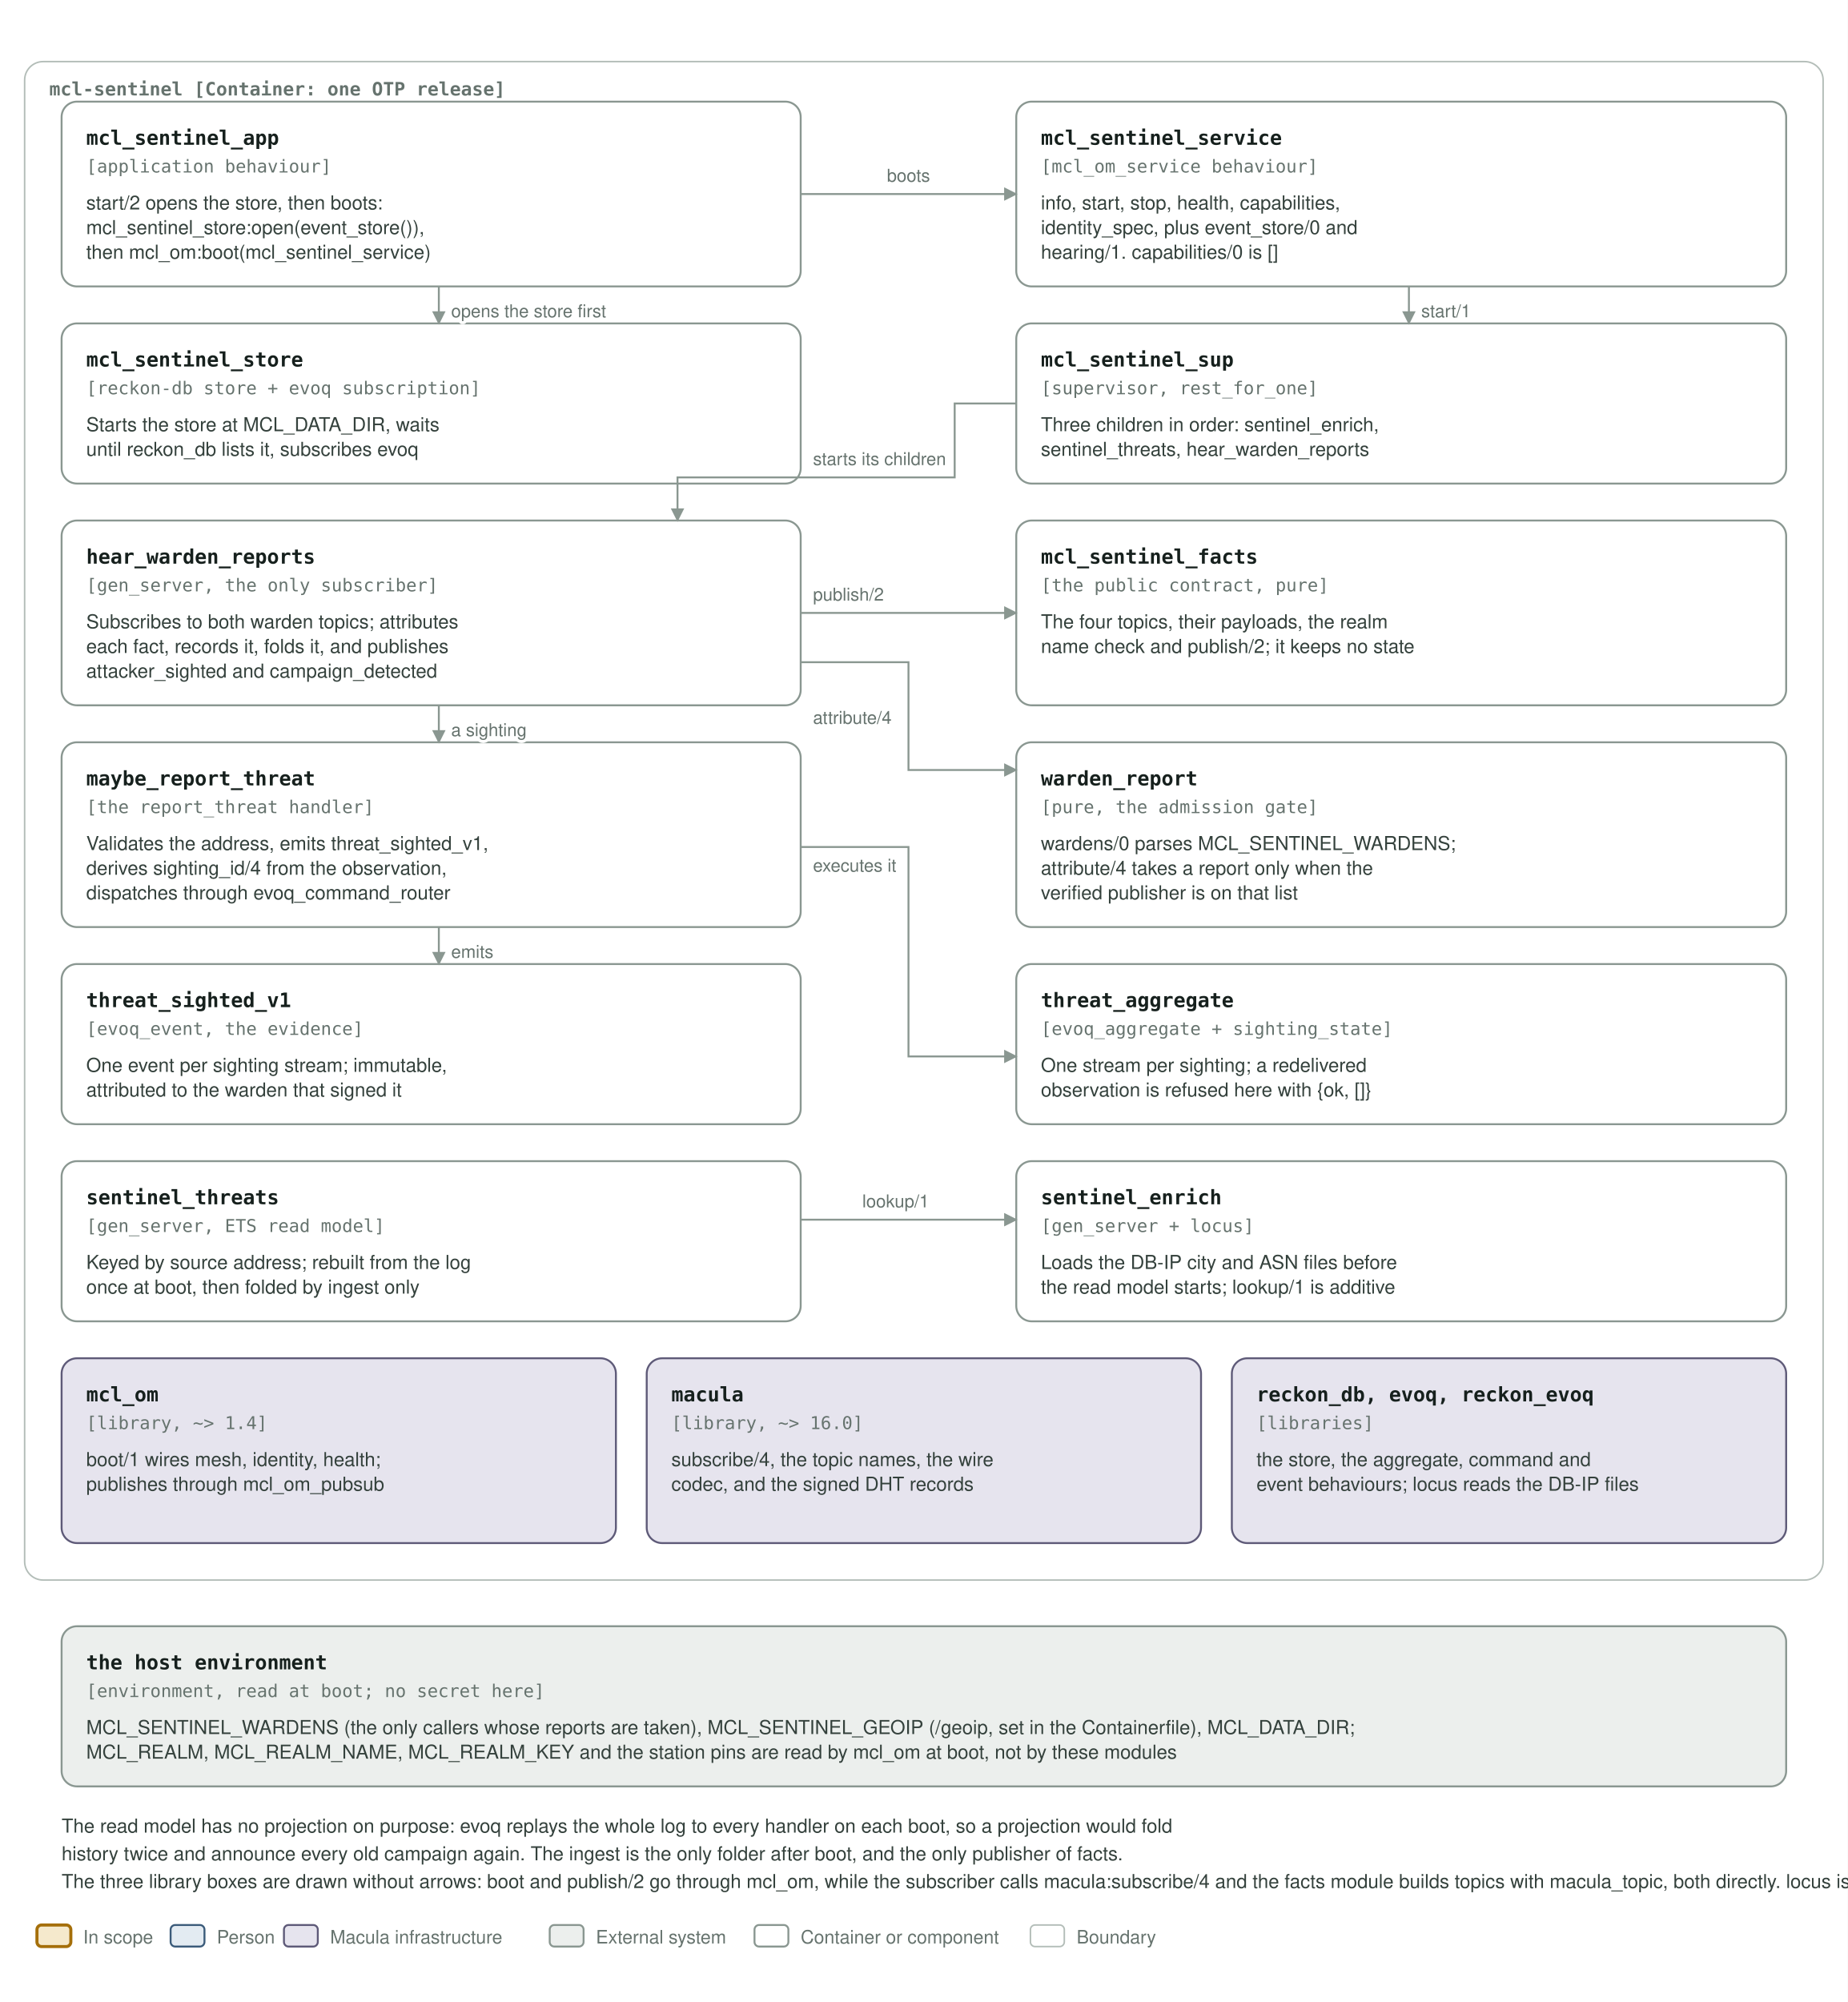
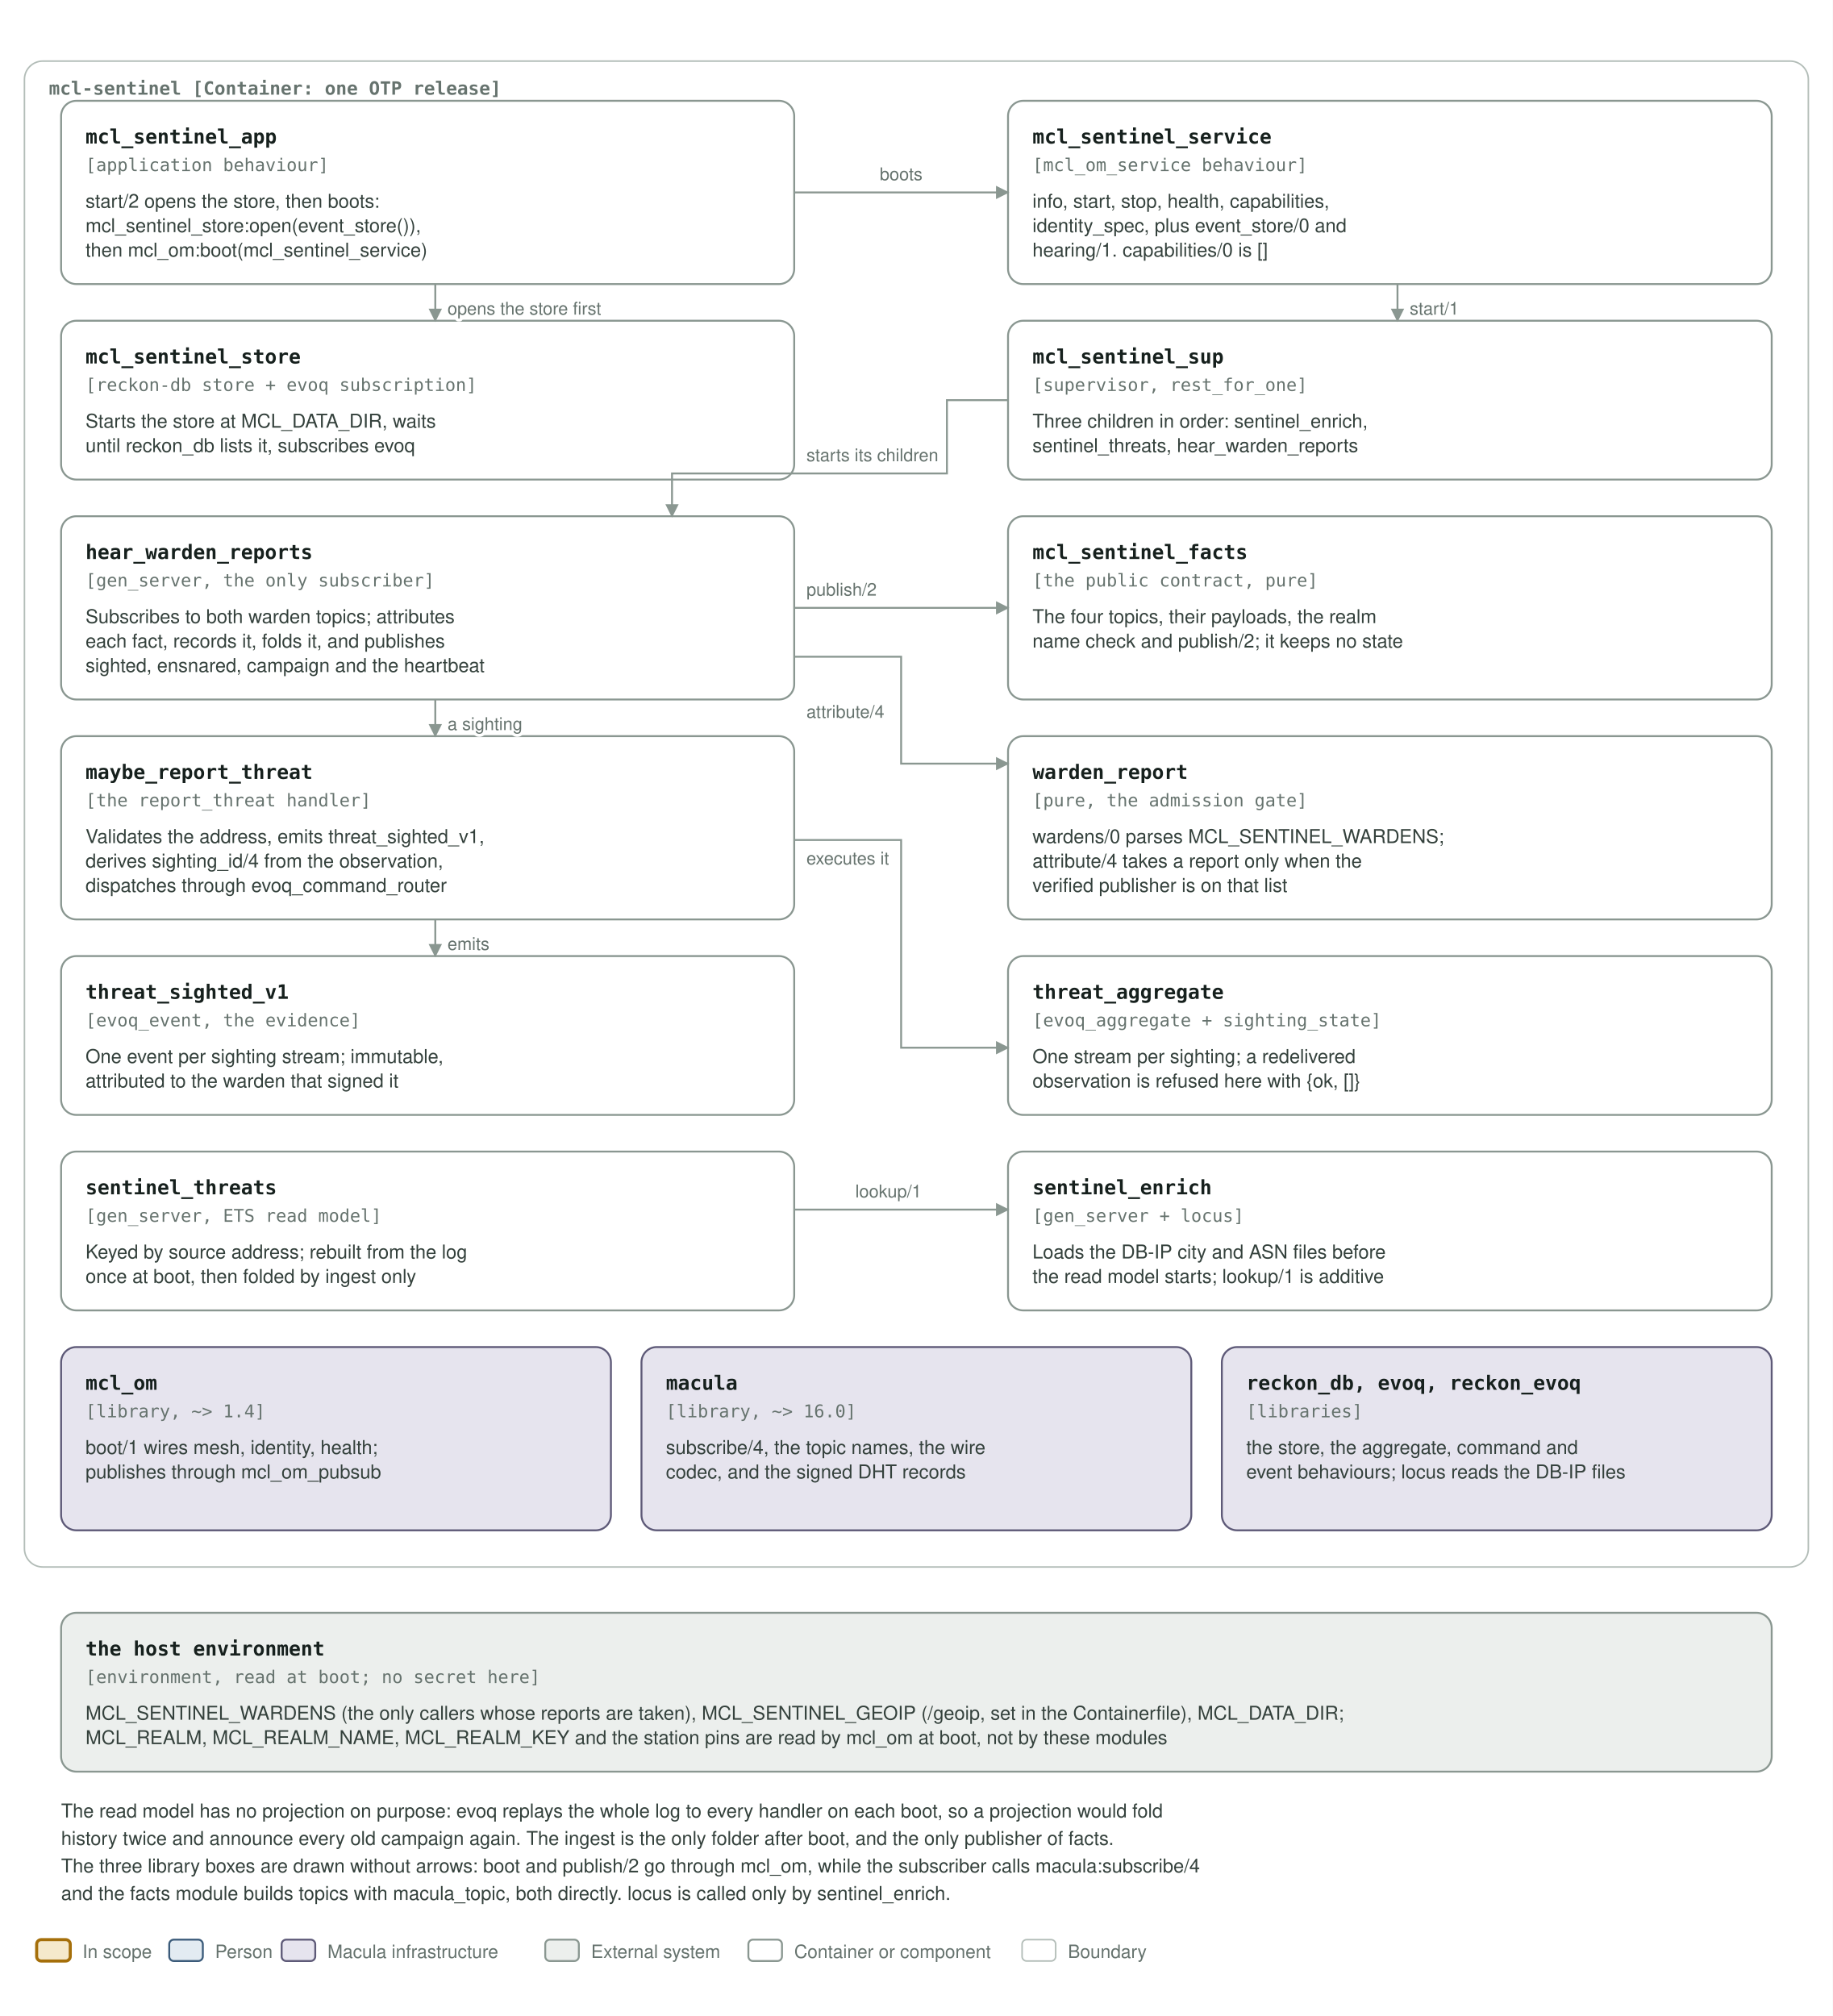
- <svg xmlns="http://www.w3.org/2000/svg" viewBox="0 0 1200 1300" role="img" aria-label="mcl-sentinel components">
+ <svg xmlns="http://www.w3.org/2000/svg" viewBox="0 0 1200 1320" role="img" aria-label="mcl-sentinel components">
  <style>
.t-name { font-family: "Atkinson Hyperlegible", "Segoe UI", system-ui, -apple-system, Helvetica, Arial, sans-serif; font-size: 15px; font-weight: 700; }
.t-desc { font-family: "Atkinson Hyperlegible", "Segoe UI", system-ui, -apple-system, Helvetica, Arial, sans-serif; font-size: 12.5px; }
.t-rel { font-family: "Atkinson Hyperlegible", "Segoe UI", system-ui, -apple-system, Helvetica, Arial, sans-serif; font-size: 11.5px; paint-order: stroke; stroke-width: 4px; stroke-linejoin: round; }
.t-code { font-family: "JetBrains Mono", ui-monospace, Menlo, Consolas, monospace; font-size: 13px; font-weight: 600; }
.t-type { font-family: "JetBrains Mono", ui-monospace, Menlo, Consolas, monospace; font-size: 11.5px; }
.t-bound { font-family: "JetBrains Mono", ui-monospace, Menlo, Consolas, monospace; font-size: 12px; font-weight: 600; }
.t-leg { font-family: "Atkinson Hyperlegible", "Segoe UI", system-ui, -apple-system, Helvetica, Arial, sans-serif; font-size: 12px; }
.edge { fill: none; stroke-width: 1.25; }
.edge-later { fill: none; stroke-width: 1.25; stroke-dasharray: 5 4; }
.bg { fill: #FFFFFF; }
.b-sys { fill: #F5E9CC; stroke: #A56F0A; stroke-width: 2; }
.b-per { fill: #E3EBF2; stroke: #3B5B7A; stroke-width: 1.25; }
.b-mac { fill: #E6E4EE; stroke: #5E5A78; stroke-width: 1.25; }
.b-ext { fill: #ECEFED; stroke: #8A9791; stroke-width: 1.25; }
.b-cmp { fill: #FFFFFF; stroke: #8A9791; stroke-width: 1.25; }
.b-later { fill: none; stroke: #8A9791; stroke-width: 1.25; stroke-dasharray: 5 4; }
.bound { fill: none; stroke: #B3BDB8; stroke-width: 1; }
.head { fill: #3B5B7A; }
.t-name, .t-code { fill: #16201D; }
.t-type, .t-bound, .t-leg { fill: #66736E; }
.t-desc { fill: #34413C; }
.t-rel { fill: #66736E; stroke: #FFFFFF; }
.edge, .edge-later { stroke: #8A9791; }
.arrowhead { fill: #8A9791; }
@media (prefers-color-scheme: dark) {
.bg { fill: #171F1C; }
.b-sys { fill: #3A2E13; stroke: #E3AA3C; }
.b-per { fill: #1D2A36; stroke: #8EB4D8; }
.b-mac { fill: #26243A; stroke: #A9A4C8; }
.b-ext { fill: #1C2421; stroke: #7D8B85; }
.b-cmp { fill: #171F1C; stroke: #7D8B85; }
.b-later { stroke: #7D8B85; }
.bound { stroke: #4A5752; }
.head { fill: #8EB4D8; }
.t-name, .t-code { fill: #E6ECE9; }
.t-type, .t-bound, .t-leg { fill: #93A09A; }
.t-desc { fill: #C3CDC8; }
.t-rel { fill: #93A09A; stroke: #171F1C; }
.edge, .edge-later { stroke: #7D8B85; }
.arrowhead { fill: #7D8B85; }
}
</style>
  <defs>
    <marker id="a" viewBox="0 0 10 10" refX="9" refY="5" markerWidth="7" markerHeight="7" orient="auto-start-reverse">
      <path class="arrowhead" d="M0 0L10 5L0 10z" />
    </marker>
  </defs>
-   <rect class="bg" x="0" y="0" width="1200" height="1300" />
+   <rect class="bg" x="0" y="0" width="1200" height="1320" />
  <rect class="bound" x="16" y="40" width="1168" height="986" rx="12" />
  <text class="t-bound" x="32" y="62">mcl-sentinel [Container: one OTP release]</text>
  <rect class="b-cmp" x="40" y="66" width="480" height="120" rx="10" />
  <text class="t-code" x="56" y="94">mcl_sentinel_app</text>
  <text class="t-type" x="56" y="112">[application behaviour]</text>
  <text class="t-desc" x="56" y="136">start/2 opens the store, then boots:</text>
  <text class="t-desc" x="56" y="152">mcl_sentinel_store:open(event_store()),</text>
  <text class="t-desc" x="56" y="168">then mcl_om:boot(mcl_sentinel_service)</text>
  <rect class="b-cmp" x="660" y="66" width="500" height="120" rx="10" />
  <text class="t-code" x="676" y="94">mcl_sentinel_service</text>
  <text class="t-type" x="676" y="112">[mcl_om_service behaviour]</text>
  <text class="t-desc" x="676" y="136">info, start, stop, health, capabilities,</text>
  <text class="t-desc" x="676" y="152">identity_spec, plus event_store/0 and</text>
  <text class="t-desc" x="676" y="168">hearing/1. capabilities/0 is []</text>
  <rect class="b-cmp" x="40" y="210" width="480" height="104" rx="10" />
  <text class="t-code" x="56" y="238">mcl_sentinel_store</text>
  <text class="t-type" x="56" y="256">[reckon-db store + evoq subscription]</text>
  <text class="t-desc" x="56" y="280">Starts the store at MCL_DATA_DIR, waits</text>
  <text class="t-desc" x="56" y="296">until reckon_db lists it, subscribes evoq</text>
  <rect class="b-cmp" x="660" y="210" width="500" height="104" rx="10" />
  <text class="t-code" x="676" y="238">mcl_sentinel_sup</text>
  <text class="t-type" x="676" y="256">[supervisor, rest_for_one]</text>
  <text class="t-desc" x="676" y="280">Three children in order: sentinel_enrich,</text>
  <text class="t-desc" x="676" y="296">sentinel_threats, hear_warden_reports</text>
  <rect class="b-cmp" x="40" y="338" width="480" height="120" rx="10" />
  <text class="t-code" x="56" y="366">hear_warden_reports</text>
  <text class="t-type" x="56" y="384">[gen_server, the only subscriber]</text>
  <text class="t-desc" x="56" y="408">Subscribes to both warden topics; attributes</text>
  <text class="t-desc" x="56" y="424">each fact, records it, folds it, and publishes</text>
-   <text class="t-desc" x="56" y="440">attacker_sighted and campaign_detected</text>
+   <text class="t-desc" x="56" y="440">sighted, ensnared, campaign and the heartbeat</text>
  <rect class="b-cmp" x="660" y="338" width="500" height="120" rx="10" />
  <text class="t-code" x="676" y="366">mcl_sentinel_facts</text>
  <text class="t-type" x="676" y="384">[the public contract, pure]</text>
  <text class="t-desc" x="676" y="408">The four topics, their payloads, the realm</text>
  <text class="t-desc" x="676" y="424">name check and publish/2; it keeps no state</text>
  <rect class="b-cmp" x="40" y="482" width="480" height="120" rx="10" />
  <text class="t-code" x="56" y="510">maybe_report_threat</text>
  <text class="t-type" x="56" y="528">[the report_threat handler]</text>
  <text class="t-desc" x="56" y="552">Validates the address, emits threat_sighted_v1,</text>
  <text class="t-desc" x="56" y="568">derives sighting_id/4 from the observation,</text>
  <text class="t-desc" x="56" y="584">dispatches through evoq_command_router</text>
  <rect class="b-cmp" x="660" y="482" width="500" height="120" rx="10" />
  <text class="t-code" x="676" y="510">warden_report</text>
  <text class="t-type" x="676" y="528">[pure, the admission gate]</text>
  <text class="t-desc" x="676" y="552">wardens/0 parses MCL_SENTINEL_WARDENS;</text>
  <text class="t-desc" x="676" y="568">attribute/4 takes a report only when the</text>
  <text class="t-desc" x="676" y="584">verified publisher is on that list</text>
  <rect class="b-cmp" x="40" y="626" width="480" height="104" rx="10" />
  <text class="t-code" x="56" y="654">threat_sighted_v1</text>
  <text class="t-type" x="56" y="672">[evoq_event, the evidence]</text>
  <text class="t-desc" x="56" y="696">One event per sighting stream; immutable,</text>
  <text class="t-desc" x="56" y="712">attributed to the warden that signed it</text>
  <rect class="b-cmp" x="660" y="626" width="500" height="104" rx="10" />
  <text class="t-code" x="676" y="654">threat_aggregate</text>
  <text class="t-type" x="676" y="672">[evoq_aggregate + sighting_state]</text>
  <text class="t-desc" x="676" y="696">One stream per sighting; a redelivered</text>
  <text class="t-desc" x="676" y="712">observation is refused here with {ok, []}</text>
  <rect class="b-cmp" x="40" y="754" width="480" height="104" rx="10" />
  <text class="t-code" x="56" y="782">sentinel_threats</text>
  <text class="t-type" x="56" y="800">[gen_server, ETS read model]</text>
  <text class="t-desc" x="56" y="824">Keyed by source address; rebuilt from the log</text>
  <text class="t-desc" x="56" y="840">once at boot, then folded by ingest only</text>
  <rect class="b-cmp" x="660" y="754" width="500" height="104" rx="10" />
  <text class="t-code" x="676" y="782">sentinel_enrich</text>
  <text class="t-type" x="676" y="800">[gen_server + locus]</text>
  <text class="t-desc" x="676" y="824">Loads the DB-IP city and ASN files before</text>
  <text class="t-desc" x="676" y="840">the read model starts; lookup/1 is additive</text>
  <rect class="b-mac" x="40" y="882" width="360" height="120" rx="10" />
  <text class="t-code" x="56" y="910">mcl_om</text>
  <text class="t-type" x="56" y="928">[library, ~&gt; 1.4]</text>
  <text class="t-desc" x="56" y="952">boot/1 wires mesh, identity, health;</text>
  <text class="t-desc" x="56" y="968">publishes through mcl_om_pubsub</text>
  <rect class="b-mac" x="420" y="882" width="360" height="120" rx="10" />
  <text class="t-code" x="436" y="910">macula</text>
  <text class="t-type" x="436" y="928">[library, ~&gt; 16.0]</text>
  <text class="t-desc" x="436" y="952">subscribe/4, the topic names, the wire</text>
  <text class="t-desc" x="436" y="968">codec, and the signed DHT records</text>
  <rect class="b-mac" x="800" y="882" width="360" height="120" rx="10" />
  <text class="t-code" x="816" y="910">reckon_db, evoq, reckon_evoq</text>
  <text class="t-type" x="816" y="928">[libraries]</text>
  <text class="t-desc" x="816" y="952">the store, the aggregate, command and</text>
  <text class="t-desc" x="816" y="968">event behaviours; locus reads the DB-IP files</text>
  <rect class="b-ext" x="40" y="1056" width="1120" height="104" rx="10" />
  <text class="t-code" x="56" y="1084">the host environment</text>
  <text class="t-type" x="56" y="1102">[environment, read at boot; no secret here]</text>
  <text class="t-desc" x="56" y="1126">MCL_SENTINEL_WARDENS (the only callers whose reports are taken), MCL_SENTINEL_GEOIP (/geoip, set in the Containerfile), MCL_DATA_DIR;</text>
  <text class="t-desc" x="56" y="1142">MCL_REALM, MCL_REALM_NAME, MCL_REALM_KEY and the station pins are read by mcl_om at boot, not by these modules</text>
  <path class="edge" d="M520 126H660" marker-end="url(#a)" />
  <text class="t-rel" x="590" y="118" text-anchor="middle">boots</text>
  <path class="edge" d="M285 186V210" marker-end="url(#a)" />
  <text class="t-rel" x="293" y="206">opens the store first</text>
  <path class="edge" d="M915 186V210" marker-end="url(#a)" />
  <text class="t-rel" x="923" y="206">start/1</text>
  <path class="edge" d="M660 262H620V310H440V338" marker-end="url(#a)" />
  <text class="t-rel" x="528" y="302">starts its children</text>
  <path class="edge" d="M520 398H660" marker-end="url(#a)" />
  <text class="t-rel" x="528" y="390">publish/2</text>
  <path class="edge" d="M520 430H590V500H660" marker-end="url(#a)" />
  <text class="t-rel" x="528" y="470">attribute/4</text>
  <path class="edge" d="M285 458V482" marker-end="url(#a)" />
  <text class="t-rel" x="293" y="478">a sighting</text>
  <path class="edge" d="M520 550H590V686H660" marker-end="url(#a)" />
  <text class="t-rel" x="528" y="566">executes it</text>
  <path class="edge" d="M285 602V626" marker-end="url(#a)" />
  <text class="t-rel" x="293" y="622">emits</text>
  <path class="edge" d="M520 792H660" marker-end="url(#a)" />
  <text class="t-rel" x="560" y="784">lookup/1</text>
  <text class="t-desc" x="40" y="1190">The read model has no projection on purpose: evoq replays the whole log to every handler on each boot, so a projection would fold</text>
  <text class="t-desc" x="40" y="1208">history twice and announce every old campaign again. The ingest is the only folder after boot, and the only publisher of facts.</text>
-   <text class="t-desc" x="40" y="1226">The three library boxes are drawn without arrows: boot and publish/2 go through mcl_om, while the subscriber calls macula:subscribe/4 and the facts module builds topics with macula_topic, both directly. locus is called only by sentinel_enrich.</text>
-   <rect class="b-sys" x="24" y="1250" width="22" height="14" rx="3" />
-   <text class="t-leg" x="54" y="1262">In scope</text>
-   <rect class="b-per" x="110.8" y="1250" width="22" height="14" rx="3" />
-   <text class="t-leg" x="140.8" y="1262">Person</text>
-   <rect class="b-mac" x="184.4" y="1250" width="22" height="14" rx="3" />
-   <text class="t-leg" x="214.4" y="1262">Macula infrastructure</text>
-   <rect class="b-ext" x="357.0" y="1250" width="22" height="14" rx="3" />
-   <text class="t-leg" x="387.0" y="1262">External system</text>
-   <rect class="b-cmp" x="490.0" y="1250" width="22" height="14" rx="3" />
-   <text class="t-leg" x="520.0" y="1262">Container or component</text>
-   <rect class="bound" x="669.2" y="1250" width="22" height="14" rx="3" />
-   <text class="t-leg" x="699.2" y="1262">Boundary</text>
+   <text class="t-desc" x="40" y="1226">The three library boxes are drawn without arrows: boot and publish/2 go through mcl_om, while the subscriber calls macula:subscribe/4</text>
+   <text class="t-desc" x="40" y="1244">and the facts module builds topics with macula_topic, both directly. locus is called only by sentinel_enrich.</text>
+   <rect class="b-sys" x="24" y="1270" width="22" height="14" rx="3" />
+   <text class="t-leg" x="54" y="1282">In scope</text>
+   <rect class="b-per" x="110.8" y="1270" width="22" height="14" rx="3" />
+   <text class="t-leg" x="140.8" y="1282">Person</text>
+   <rect class="b-mac" x="184.4" y="1270" width="22" height="14" rx="3" />
+   <text class="t-leg" x="214.4" y="1282">Macula infrastructure</text>
+   <rect class="b-ext" x="357.0" y="1270" width="22" height="14" rx="3" />
+   <text class="t-leg" x="387.0" y="1282">External system</text>
+   <rect class="b-cmp" x="490.0" y="1270" width="22" height="14" rx="3" />
+   <text class="t-leg" x="520.0" y="1282">Container or component</text>
+   <rect class="bound" x="669.2" y="1270" width="22" height="14" rx="3" />
+   <text class="t-leg" x="699.2" y="1282">Boundary</text>
</svg>
